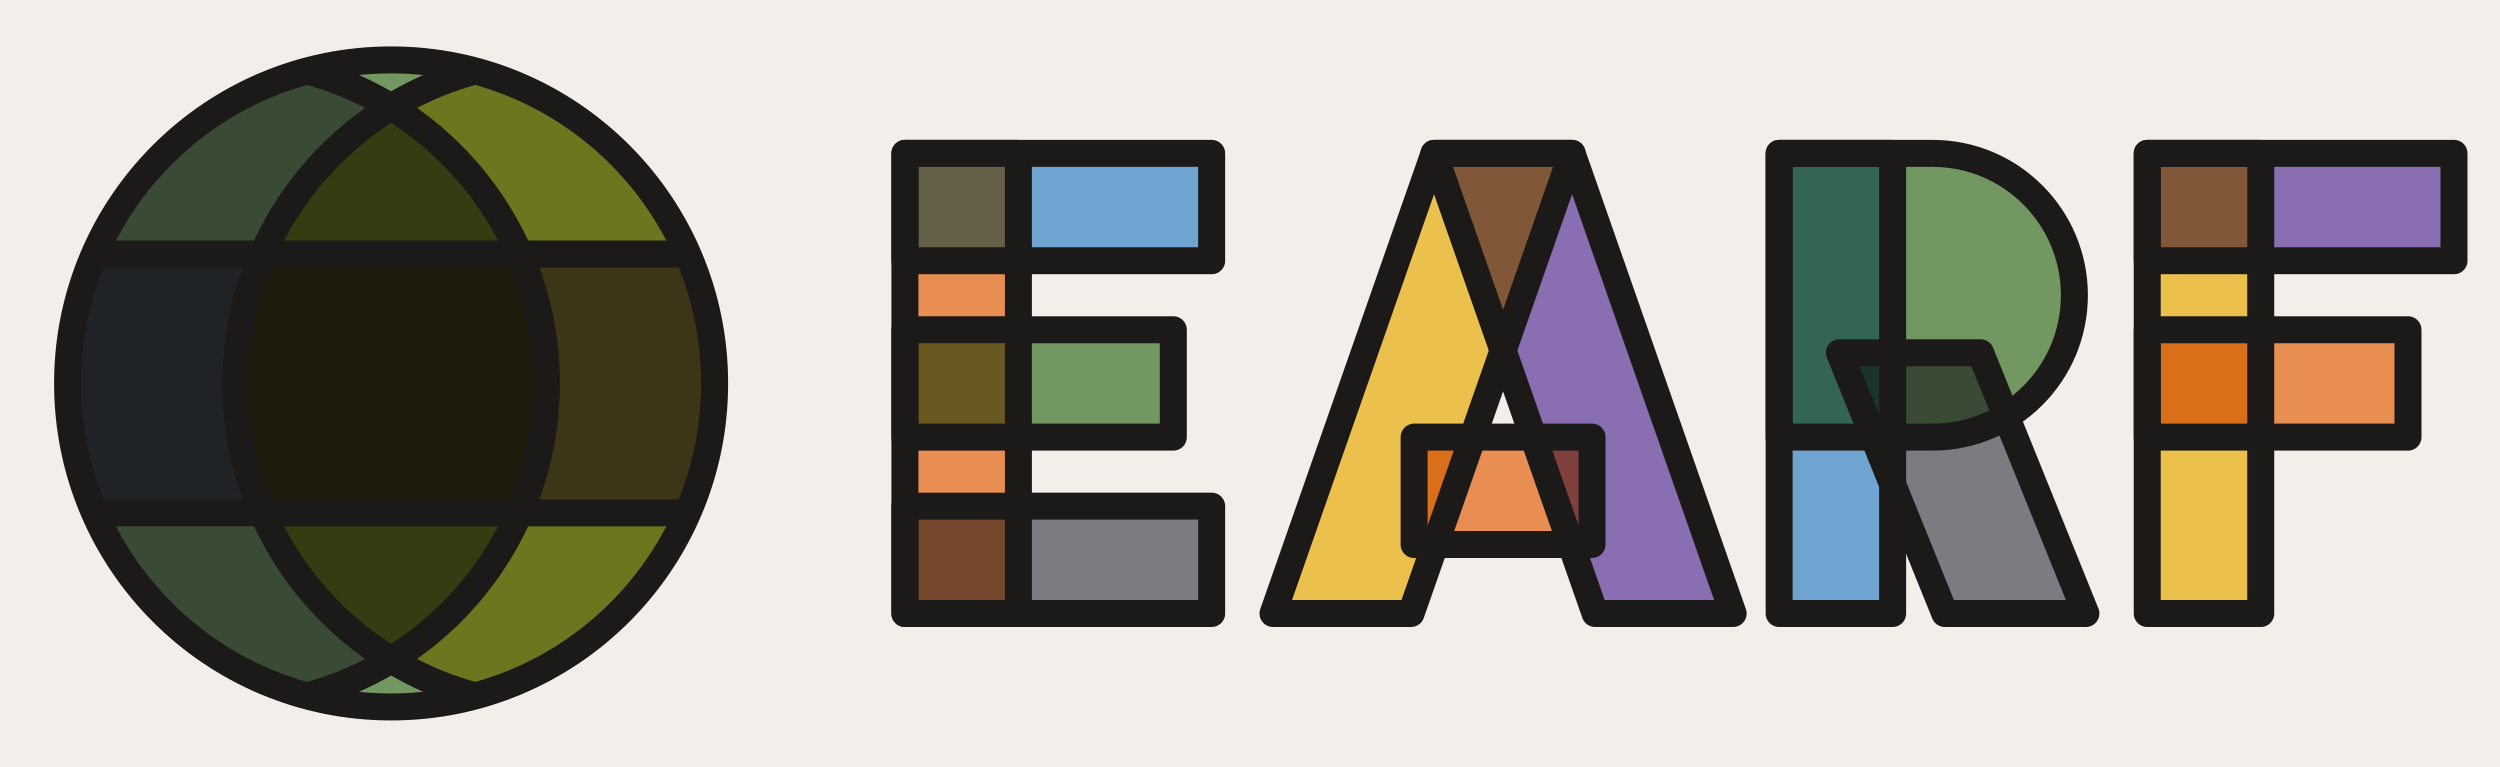
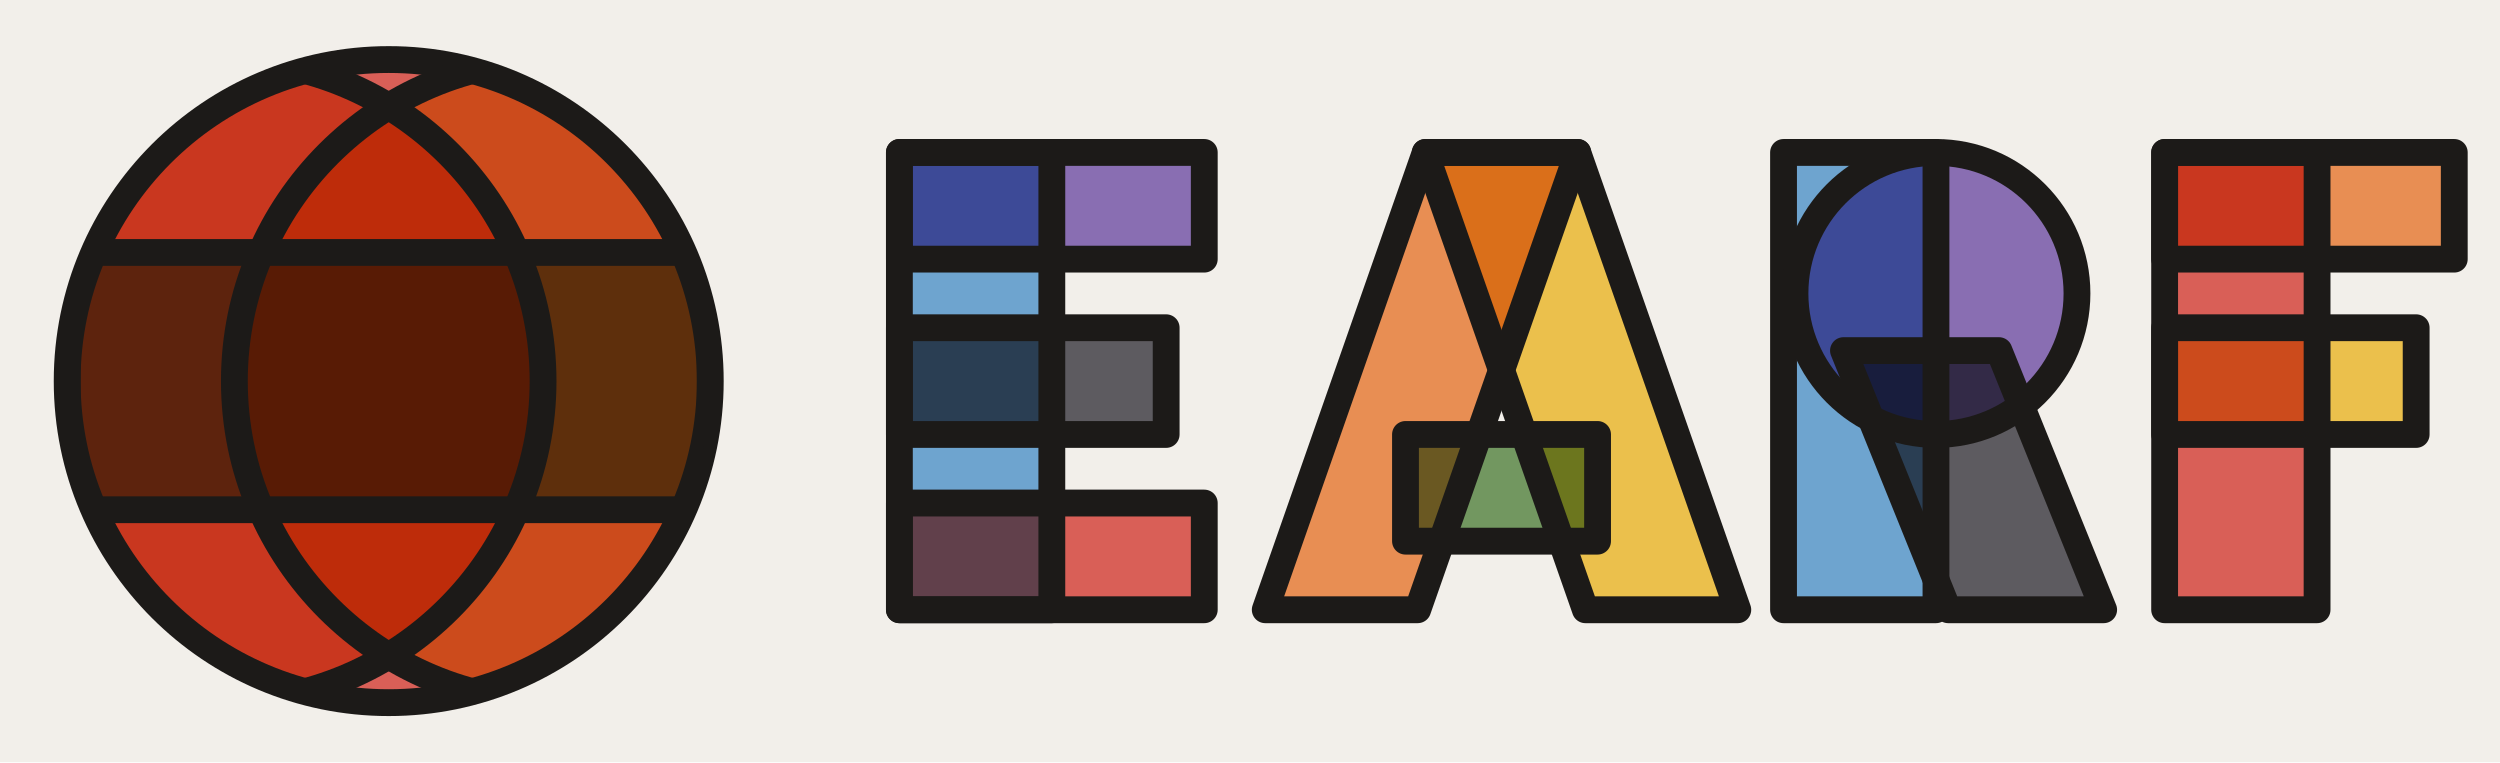
- <svg xmlns="http://www.w3.org/2000/svg" viewBox="-30 -100 1630 500" width="1630" height="500">
-   <rect x="-30" y="-100" width="1630" height="500" fill="#F2EFEA" />
+ <svg xmlns="http://www.w3.org/2000/svg" viewBox="-30 -100 1640 500" width="1640" height="500">
+   <rect x="-30" y="-100" width="1640" height="500" fill="#F2EFEA" />
  <defs>
    <clipPath id="cut">
      <circle cx="225" cy="150" r="210.938" />
    </clipPath>
  </defs>
  <g style="isolation:isolate">
-     <circle cx="225" cy="150" r="210.938" fill="#4F7F3A" fill-opacity="0.78" style="mix-blend-mode:multiply" />
+     <circle cx="225" cy="150" r="210.938" fill="#D2382F" fill-opacity="0.78" style="mix-blend-mode:multiply" />
    <g clip-path="url(#cut)">
-       <circle cx="115.313" cy="150" r="210.938" fill="#5D5A66" fill-opacity="0.78" style="mix-blend-mode:multiply" />
+       <circle cx="115.313" cy="150" r="210.938" fill="#E5732A" fill-opacity="0.78" style="mix-blend-mode:multiply" />
    </g>
    <g clip-path="url(#cut)">
      <circle cx="334.688" cy="150" r="210.938" fill="#E9B320" fill-opacity="0.78" style="mix-blend-mode:multiply" />
    </g>
    <g clip-path="url(#cut)">
-       <rect x="14.062" y="65.625" width="421.875" height="168.75" fill="#6C4BA3" fill-opacity="0.78" style="mix-blend-mode:multiply" />
+       <rect x="14.062" y="65.625" width="421.875" height="168.75" fill="#4F7F3A" fill-opacity="0.78" style="mix-blend-mode:multiply" />
    </g>
-     <rect x="560" y="0" width="74" height="300" fill="#E5732A" fill-opacity="0.78" style="mix-blend-mode:multiply" />
-     <rect x="560" y="0" width="200" height="70" fill="#4A90C8" fill-opacity="0.78" style="mix-blend-mode:multiply" />
-     <rect x="560" y="115" width="175" height="70" fill="#4F7F3A" fill-opacity="0.78" style="mix-blend-mode:multiply" />
-     <rect x="560" y="230" width="200" height="70" fill="#5D5A66" fill-opacity="0.78" style="mix-blend-mode:multiply" />
-     <polygon points="800,300 890,300 995,0 905,0" fill="#E9B320" fill-opacity="0.78" style="mix-blend-mode:multiply" />
-     <polygon points="1010,300 1100,300 995,0 905,0" fill="#6C4BA3" fill-opacity="0.78" style="mix-blend-mode:multiply" />
-     <rect x="892" y="185" width="116" height="70" fill="#E5732A" fill-opacity="0.78" style="mix-blend-mode:multiply" />
-     <rect x="1130" y="0" width="74" height="300" fill="#4A90C8" fill-opacity="0.78" style="mix-blend-mode:multiply" />
-     <path d="M1130 0 H1230 A92.5 92.5 0 0 1 1230 185 H1130 Z" fill="#4F7F3A" fill-opacity="0.78" style="mix-blend-mode:multiply" />
-     <polygon points="1238,300 1330,300 1261.32,130 1169.32,130" fill="#5D5A66" fill-opacity="0.78" style="mix-blend-mode:multiply" />
-     <rect x="1370" y="0" width="74" height="300" fill="#E9B320" fill-opacity="0.78" style="mix-blend-mode:multiply" />
-     <rect x="1370" y="0" width="200" height="70" fill="#6C4BA3" fill-opacity="0.78" style="mix-blend-mode:multiply" />
-     <rect x="1370" y="115" width="170" height="70" fill="#E5732A" fill-opacity="0.78" style="mix-blend-mode:multiply" />
+     <rect x="560" y="0" width="100" height="300" fill="#4A90C8" fill-opacity="0.78" style="mix-blend-mode:multiply" />
+     <rect x="560" y="0" width="200" height="70" fill="#6C4BA3" fill-opacity="0.78" style="mix-blend-mode:multiply" />
+     <rect x="560" y="115" width="175" height="70" fill="#34323A" fill-opacity="0.78" style="mix-blend-mode:multiply" />
+     <rect x="560" y="230" width="200" height="70" fill="#D2382F" fill-opacity="0.78" style="mix-blend-mode:multiply" />
+     <polygon points="800,300 900,300 1005,0 905,0" fill="#E5732A" fill-opacity="0.78" style="mix-blend-mode:multiply" />
+     <polygon points="1010,300 1110,300 1005,0 905,0" fill="#E9B320" fill-opacity="0.78" style="mix-blend-mode:multiply" />
+     <rect x="892" y="185" width="126" height="70" fill="#4F7F3A" fill-opacity="0.78" style="mix-blend-mode:multiply" />
+     <rect x="1140" y="0" width="100" height="300" fill="#4A90C8" fill-opacity="0.78" style="mix-blend-mode:multiply" />
+     <circle cx="1240" cy="92.5" r="92.5" fill="#6C4BA3" fill-opacity="0.78" style="mix-blend-mode:multiply" />
+     <polygon points="1248,300 1350,300 1281.32,130 1179.32,130" fill="#34323A" fill-opacity="0.78" style="mix-blend-mode:multiply" />
+     <rect x="1390" y="0" width="100" height="300" fill="#D2382F" fill-opacity="0.78" style="mix-blend-mode:multiply" />
+     <rect x="1390" y="0" width="190" height="70" fill="#E5732A" fill-opacity="0.78" style="mix-blend-mode:multiply" />
+     <rect x="1390" y="115" width="165" height="70" fill="#E9B320" fill-opacity="0.78" style="mix-blend-mode:multiply" />
  </g>
  <circle cx="225" cy="150" r="210.938" fill="none" stroke="#1C1A18" stroke-width="17.6" stroke-linejoin="round" />
  <g clip-path="url(#cut)">
    <circle cx="115.313" cy="150" r="210.938" fill="none" stroke="#1C1A18" stroke-width="17.6" stroke-linejoin="round" />
  </g>
  <g clip-path="url(#cut)">
    <circle cx="334.688" cy="150" r="210.938" fill="none" stroke="#1C1A18" stroke-width="17.6" stroke-linejoin="round" />
  </g>
  <g clip-path="url(#cut)">
    <rect x="14.062" y="65.625" width="421.875" height="168.75" fill="none" stroke="#1C1A18" stroke-width="17.6" stroke-linejoin="round" />
  </g>
-   <rect x="560" y="0" width="74" height="300" fill="none" stroke="#1C1A18" stroke-width="17.6" stroke-linejoin="round" />
+   <rect x="560" y="0" width="100" height="300" fill="none" stroke="#1C1A18" stroke-width="17.6" stroke-linejoin="round" />
  <rect x="560" y="0" width="200" height="70" fill="none" stroke="#1C1A18" stroke-width="17.6" stroke-linejoin="round" />
  <rect x="560" y="115" width="175" height="70" fill="none" stroke="#1C1A18" stroke-width="17.6" stroke-linejoin="round" />
  <rect x="560" y="230" width="200" height="70" fill="none" stroke="#1C1A18" stroke-width="17.6" stroke-linejoin="round" />
-   <polygon points="800,300 890,300 995,0 905,0" fill="none" stroke="#1C1A18" stroke-width="17.6" stroke-linejoin="round" />
-   <polygon points="1010,300 1100,300 995,0 905,0" fill="none" stroke="#1C1A18" stroke-width="17.6" stroke-linejoin="round" />
-   <rect x="892" y="185" width="116" height="70" fill="none" stroke="#1C1A18" stroke-width="17.6" stroke-linejoin="round" />
-   <rect x="1130" y="0" width="74" height="300" fill="none" stroke="#1C1A18" stroke-width="17.6" stroke-linejoin="round" />
-   <path d="M1130 0 H1230 A92.5 92.5 0 0 1 1230 185 H1130 Z" fill="none" stroke="#1C1A18" stroke-width="17.6" stroke-linejoin="round" />
-   <polygon points="1238,300 1330,300 1261.32,130 1169.32,130" fill="none" stroke="#1C1A18" stroke-width="17.6" stroke-linejoin="round" />
-   <rect x="1370" y="0" width="74" height="300" fill="none" stroke="#1C1A18" stroke-width="17.6" stroke-linejoin="round" />
-   <rect x="1370" y="0" width="200" height="70" fill="none" stroke="#1C1A18" stroke-width="17.6" stroke-linejoin="round" />
-   <rect x="1370" y="115" width="170" height="70" fill="none" stroke="#1C1A18" stroke-width="17.6" stroke-linejoin="round" />
+   <polygon points="800,300 900,300 1005,0 905,0" fill="none" stroke="#1C1A18" stroke-width="17.6" stroke-linejoin="round" />
+   <polygon points="1010,300 1110,300 1005,0 905,0" fill="none" stroke="#1C1A18" stroke-width="17.6" stroke-linejoin="round" />
+   <rect x="892" y="185" width="126" height="70" fill="none" stroke="#1C1A18" stroke-width="17.6" stroke-linejoin="round" />
+   <rect x="1140" y="0" width="100" height="300" fill="none" stroke="#1C1A18" stroke-width="17.6" stroke-linejoin="round" />
+   <circle cx="1240" cy="92.5" r="92.5" fill="none" stroke="#1C1A18" stroke-width="17.6" stroke-linejoin="round" />
+   <polygon points="1248,300 1350,300 1281.32,130 1179.32,130" fill="none" stroke="#1C1A18" stroke-width="17.6" stroke-linejoin="round" />
+   <rect x="1390" y="0" width="100" height="300" fill="none" stroke="#1C1A18" stroke-width="17.6" stroke-linejoin="round" />
+   <rect x="1390" y="0" width="190" height="70" fill="none" stroke="#1C1A18" stroke-width="17.6" stroke-linejoin="round" />
+   <rect x="1390" y="115" width="165" height="70" fill="none" stroke="#1C1A18" stroke-width="17.6" stroke-linejoin="round" />
</svg>
